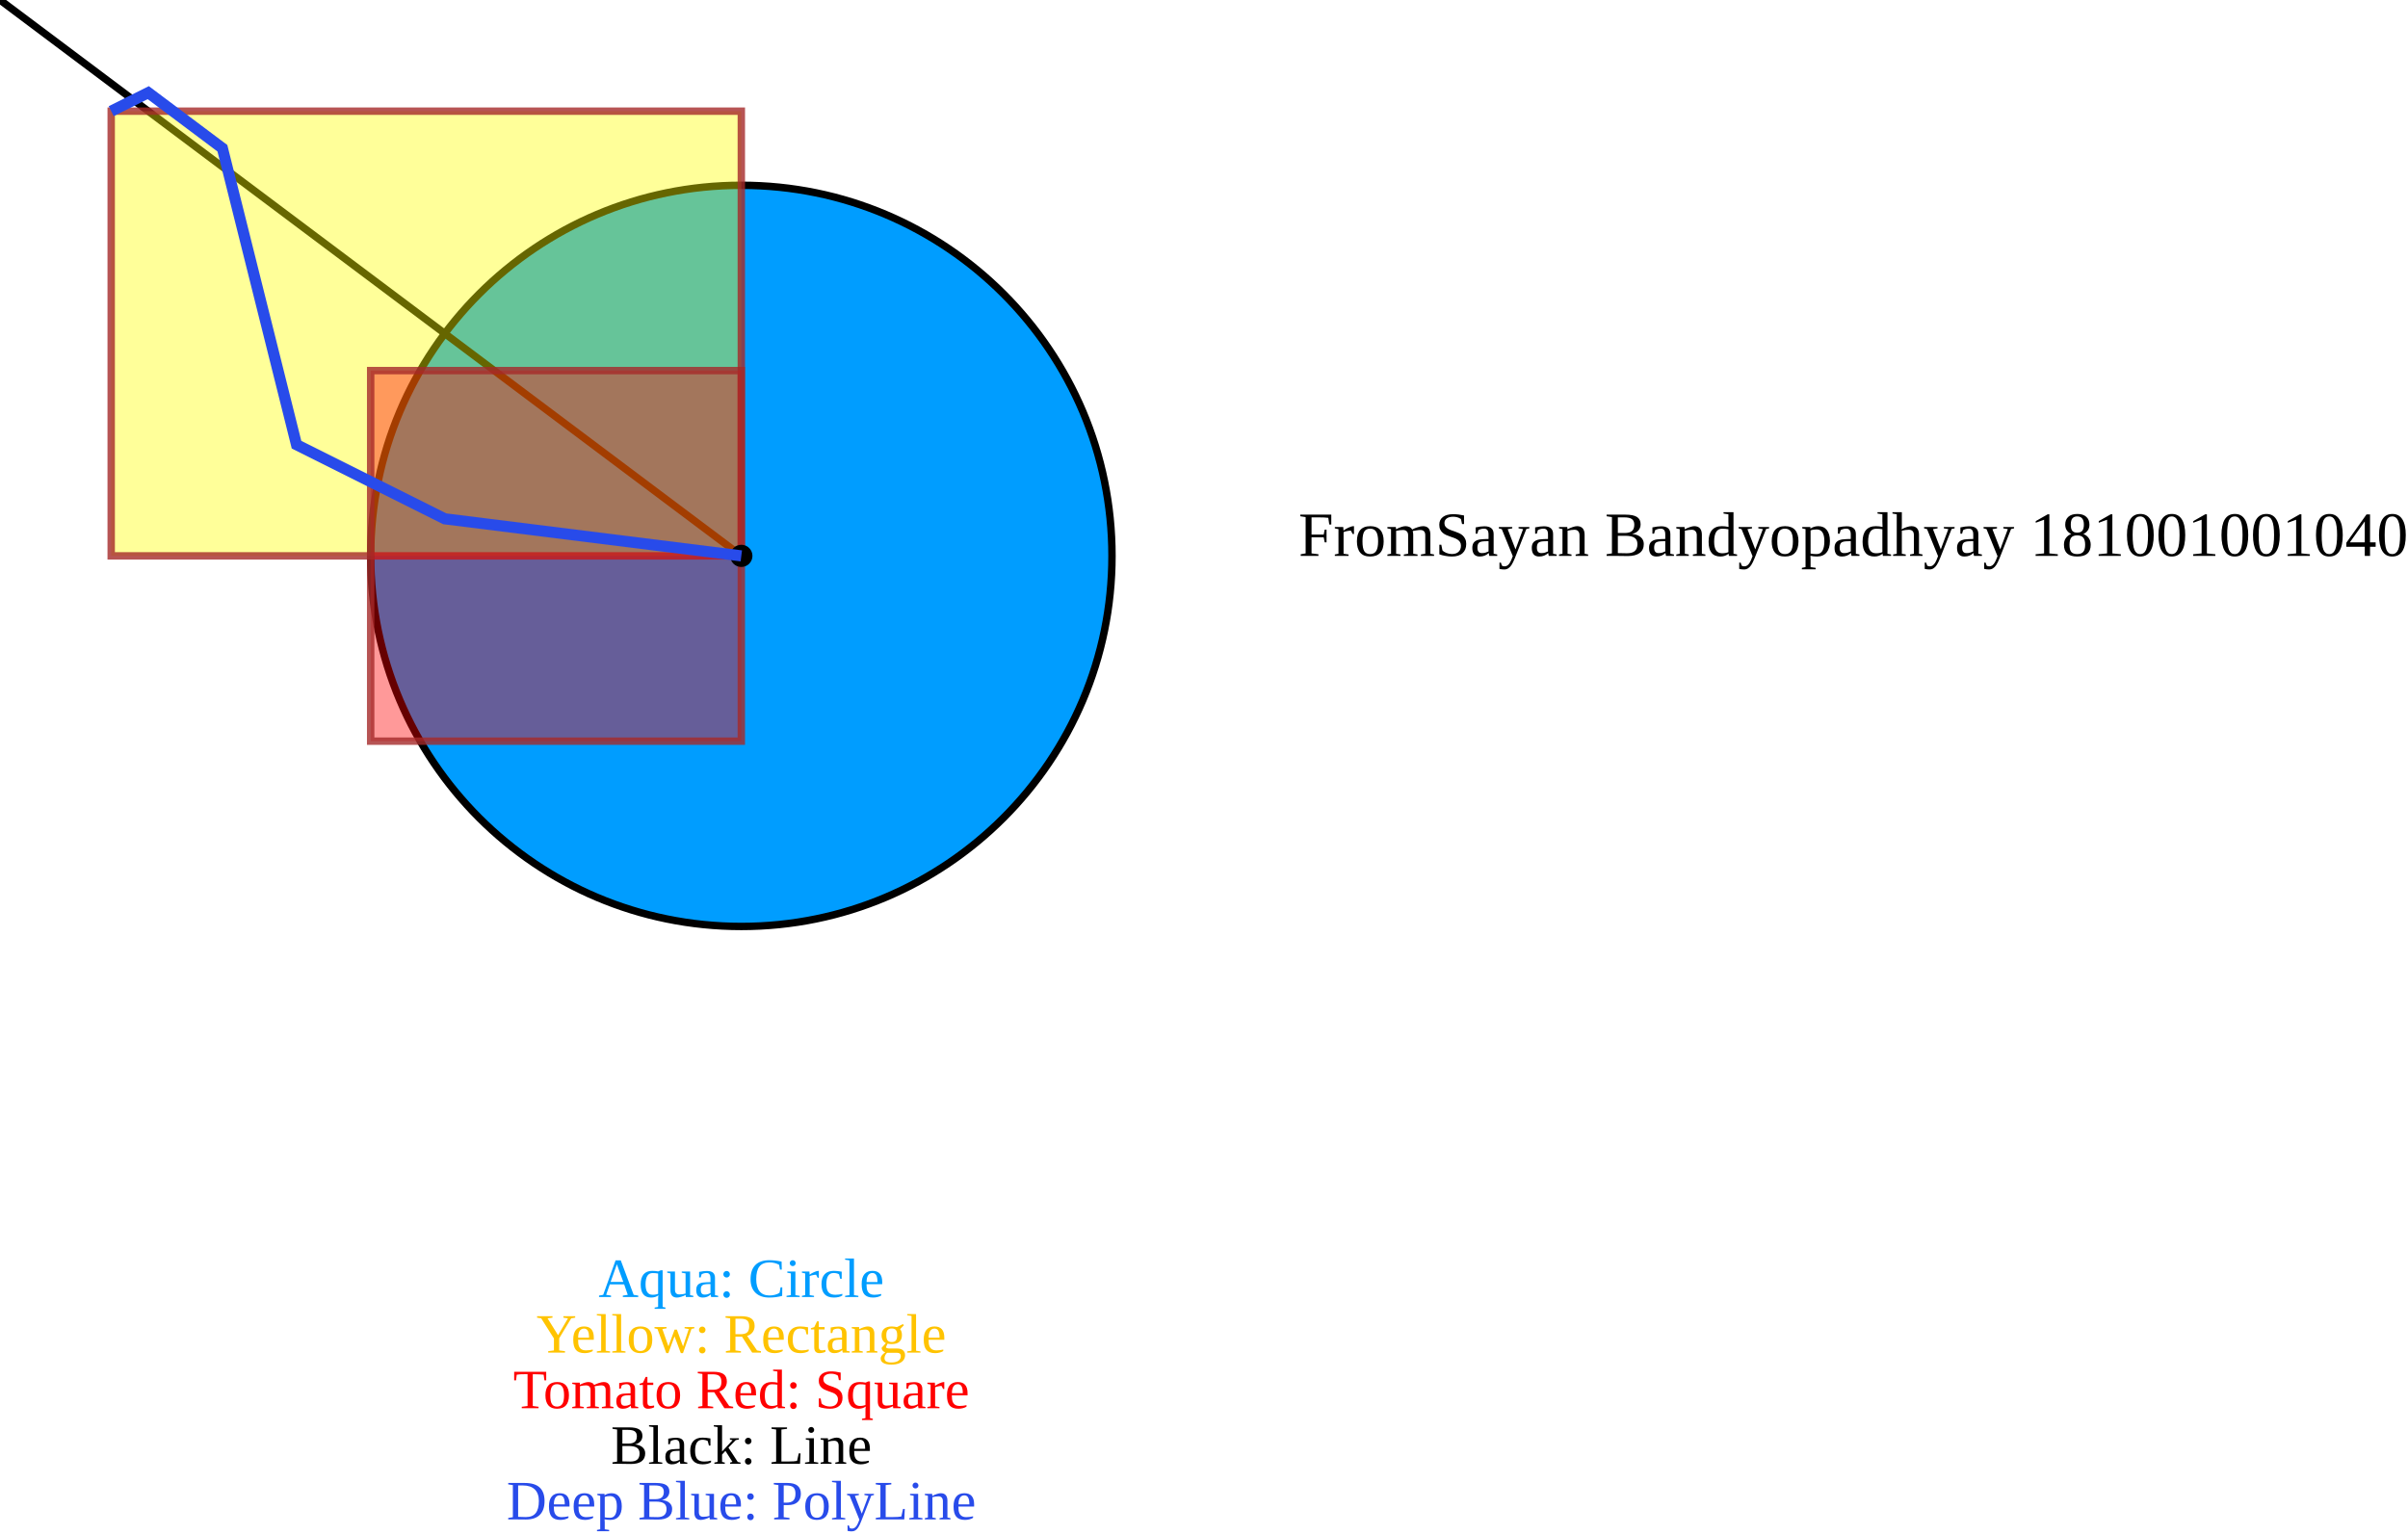
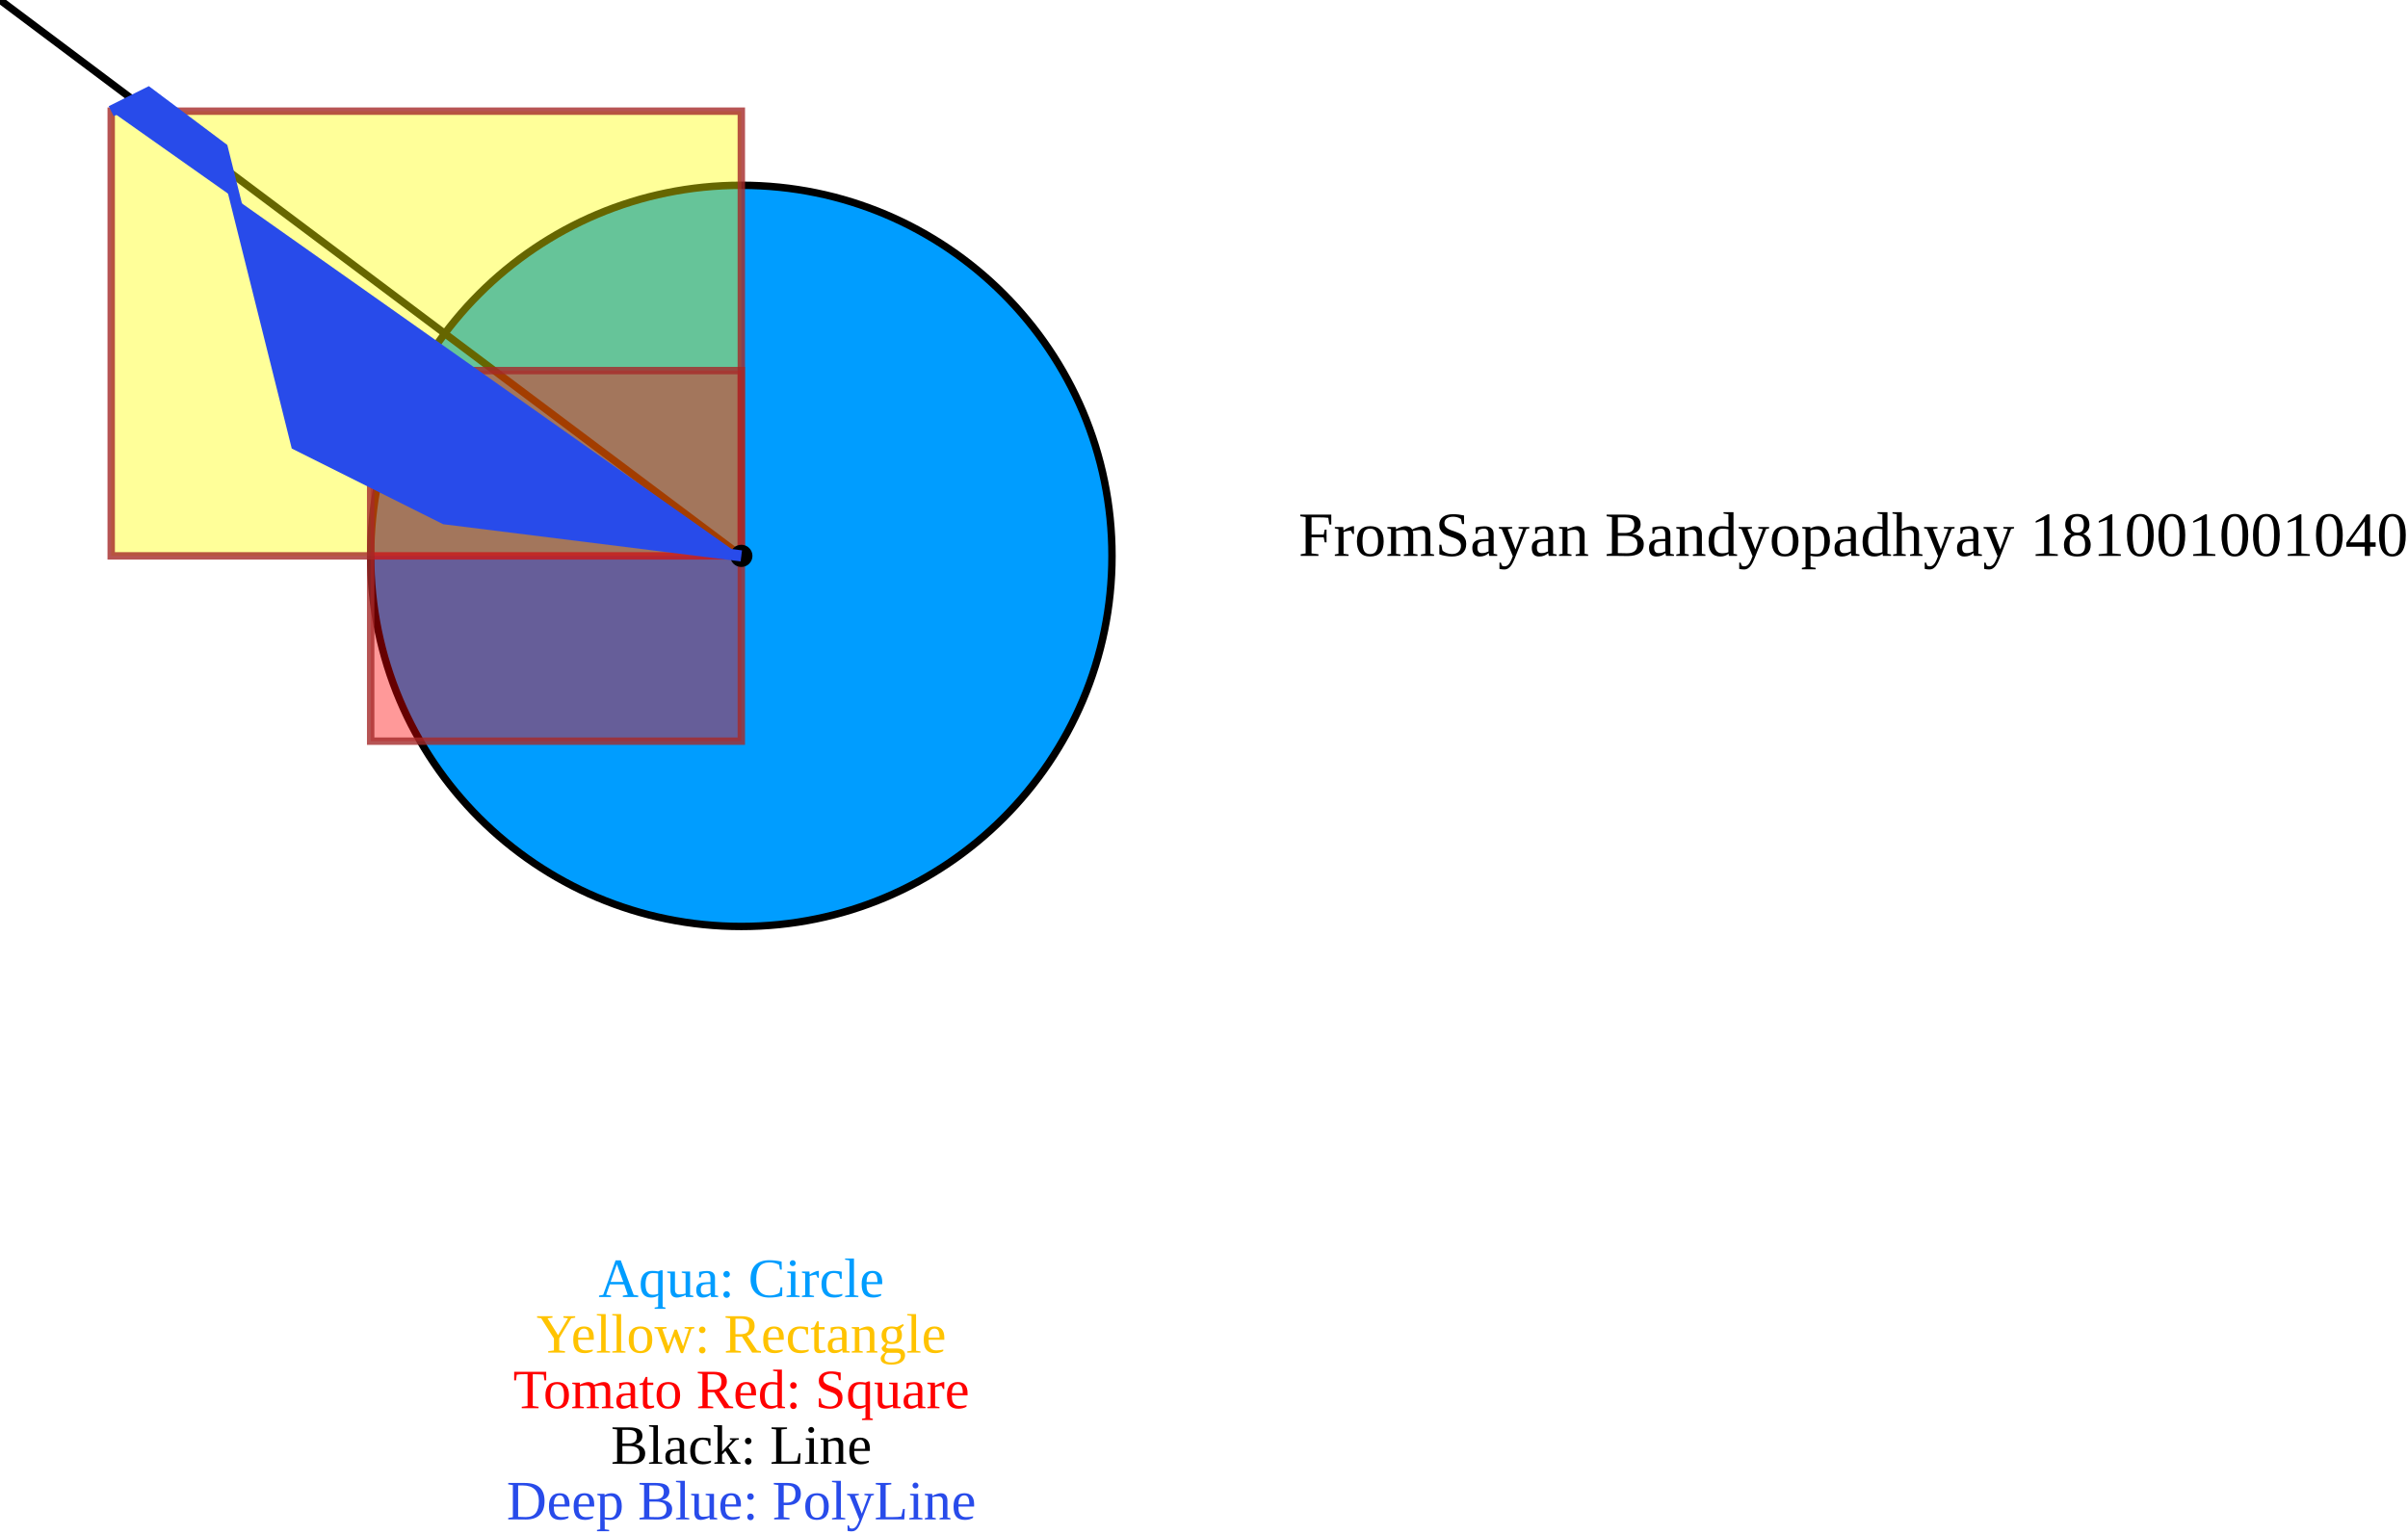
<svg xmlns="http://www.w3.org/2000/svg" version="1.1">
  <circle fill="#009dff" stroke-width="2" stroke="black" r="100" cy="150" cx="200" />
  <line stroke-width="2" stroke="black" y2="150" x2="200" y1="0" x1="0" />
  <rect style="fill:yellow; stroke:brown; stroke-width:2; fill-opacity:0.4; stroke-opacity:0.8" height="120" width="170" y="30" x="30" />
  <rect style="fill:red; stroke:brown; stroke-width:2; fill-opacity:0.4; stroke-opacity:0.8" height="100" width="100" y="100" x="100" />
  <circle stroke-width="2" stroke="black" r="2" cy="150" cx="200" />
-   <polyline style="fill:none; stroke: #284bea; stroke-width:3" points="30,30 40,25 60,40 80,120 120,140 200,150" />
+   <polyline style="fill:#284bea; stroke: #284bea; stroke-width:3" points="30,30 40,25 60,40 80,120 120,140 200,150" />
  <text x="500" y="150" text-anchor="middle" font-size="17px">From
Sayan Bandyopadhyay 181001001040 </text>
  <text x="200" y="350" text-anchor="middle" font-size="15px" fill="#009dff">Aqua: Circle</text>
  <text x="200" y="365" text-anchor="middle" font-size="15px" fill="#FFC300">Yellow: Rectangle</text>
  <text x="200" y="380" text-anchor="middle" font-size="15px" fill="#ff0000">Tomato Red: Square</text>
  <text x="200" y="395" text-anchor="middle" font-size="15px">Black: Line</text>
  <text x="200" y="410" text-anchor="middle" font-size="15px" fill="#284bea">Deep Blue: PolyLine</text>
</svg>
